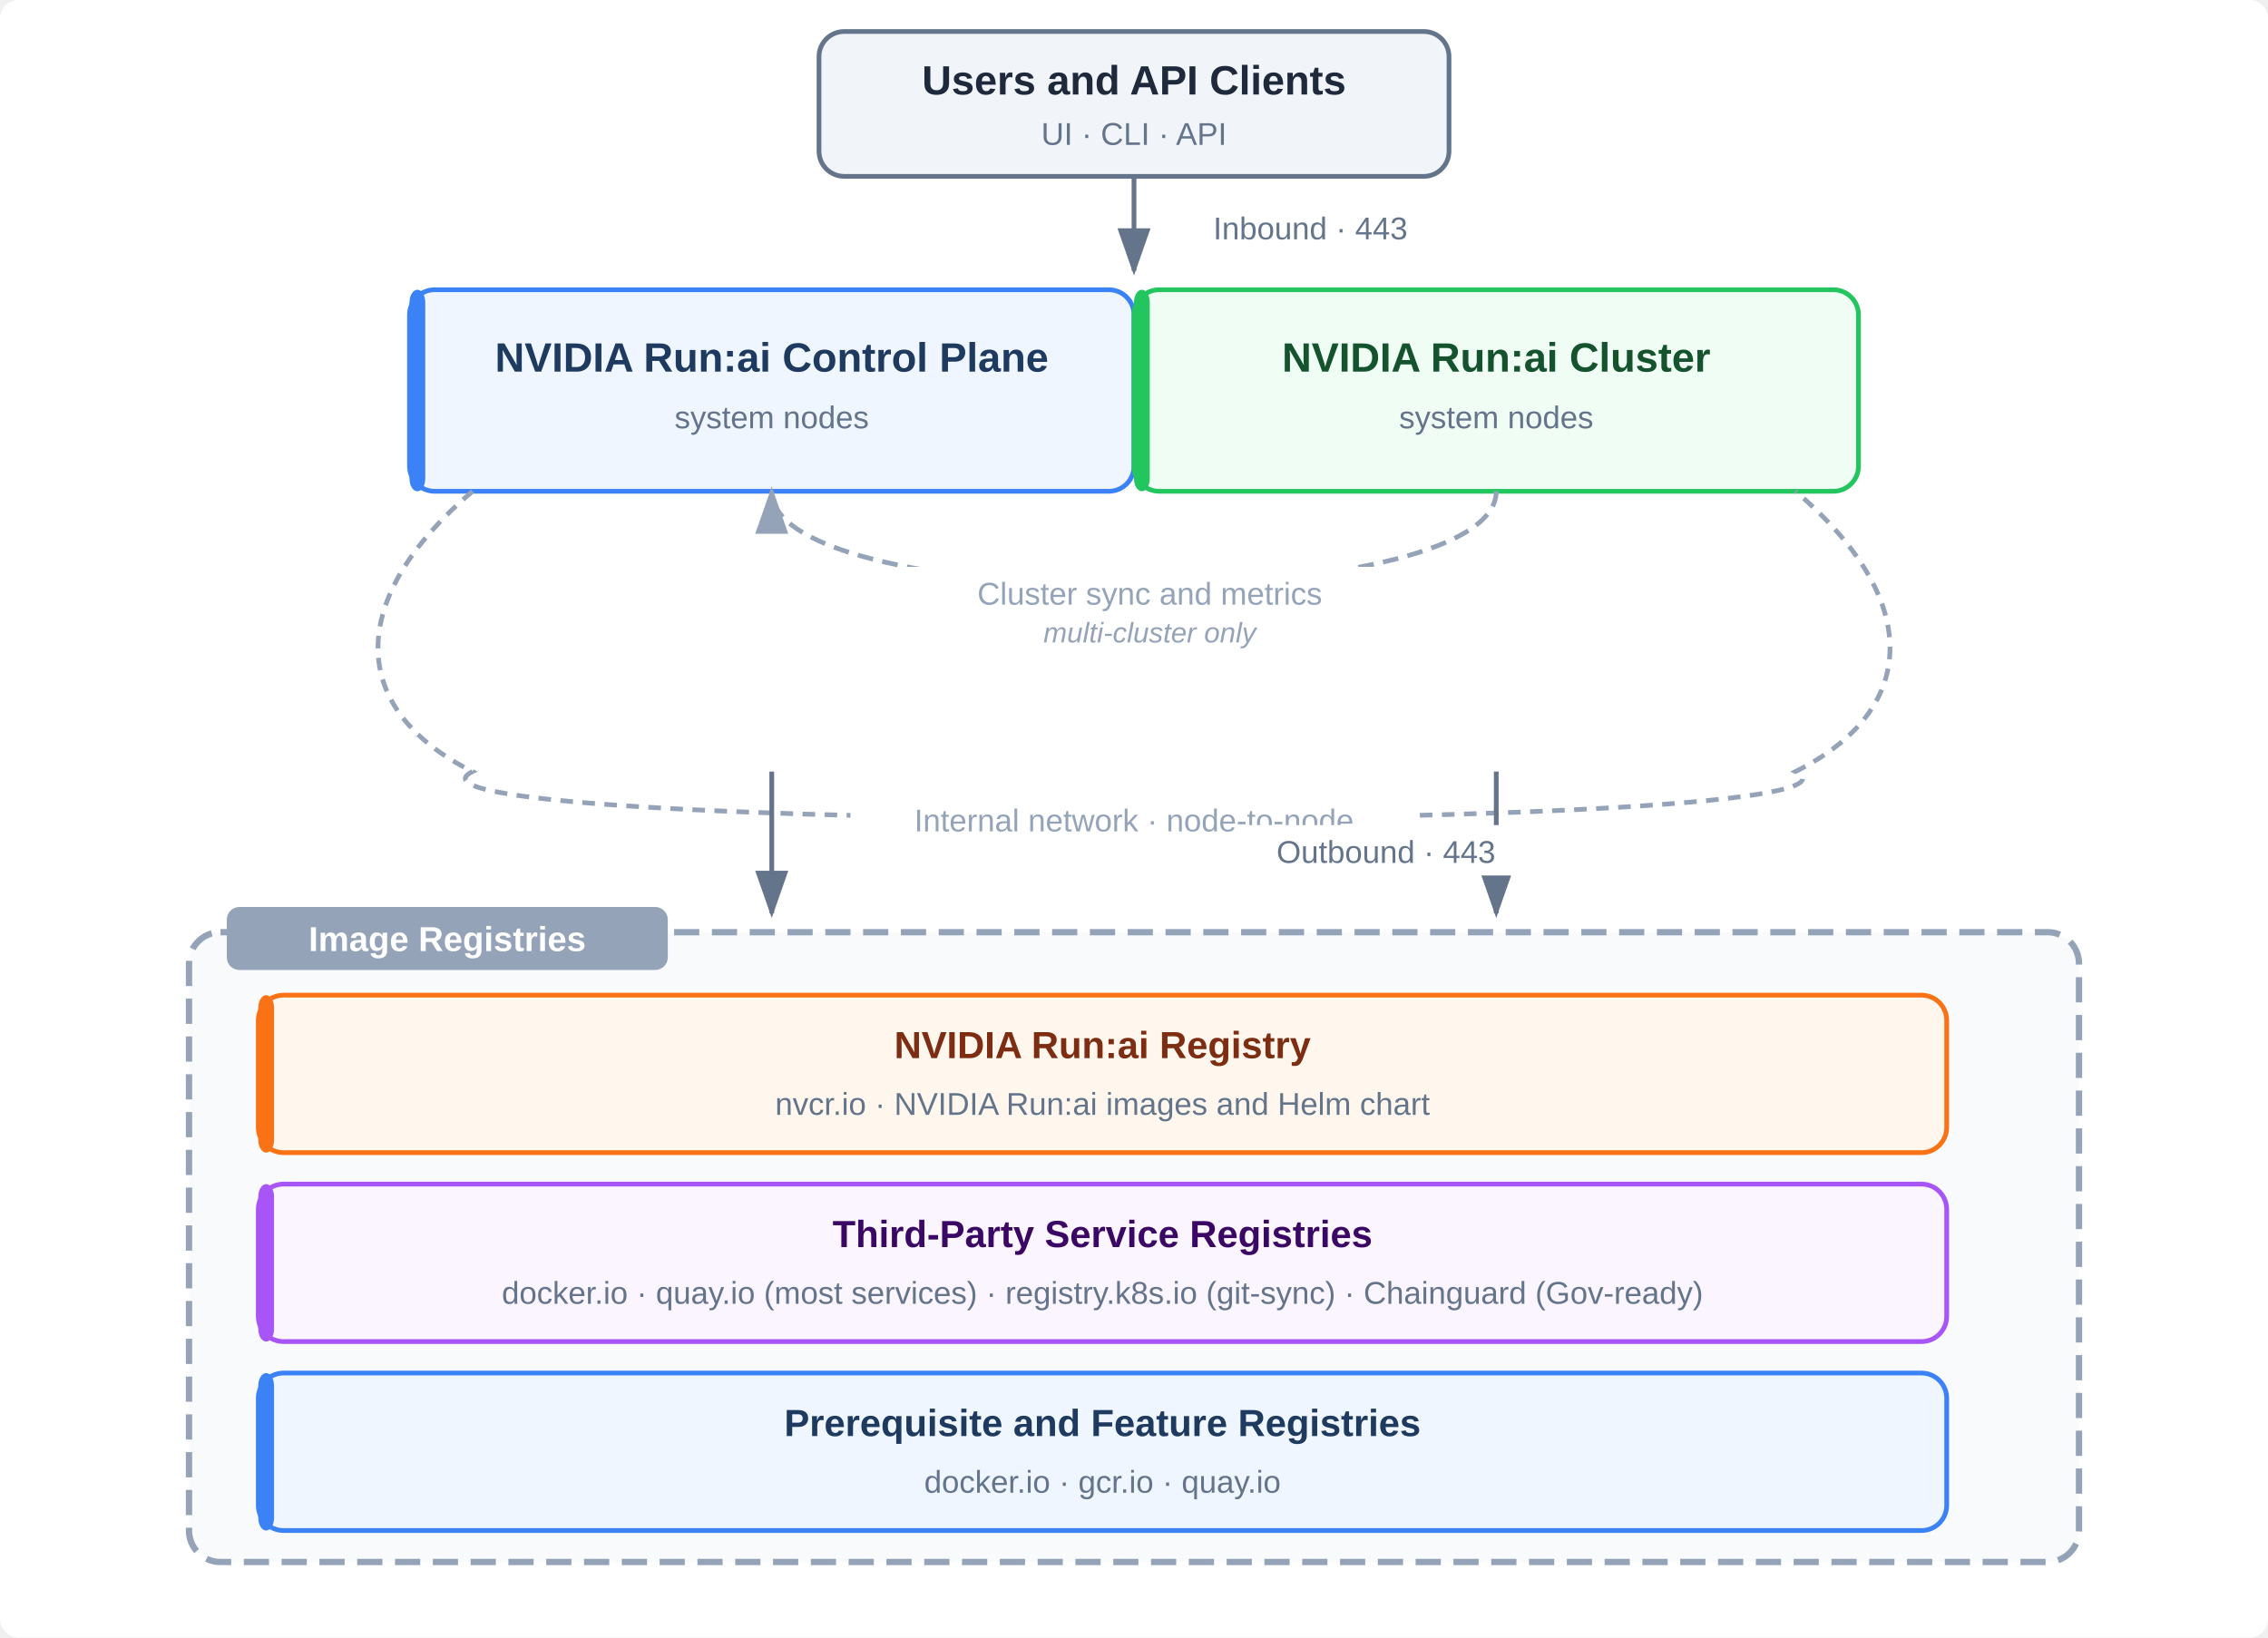
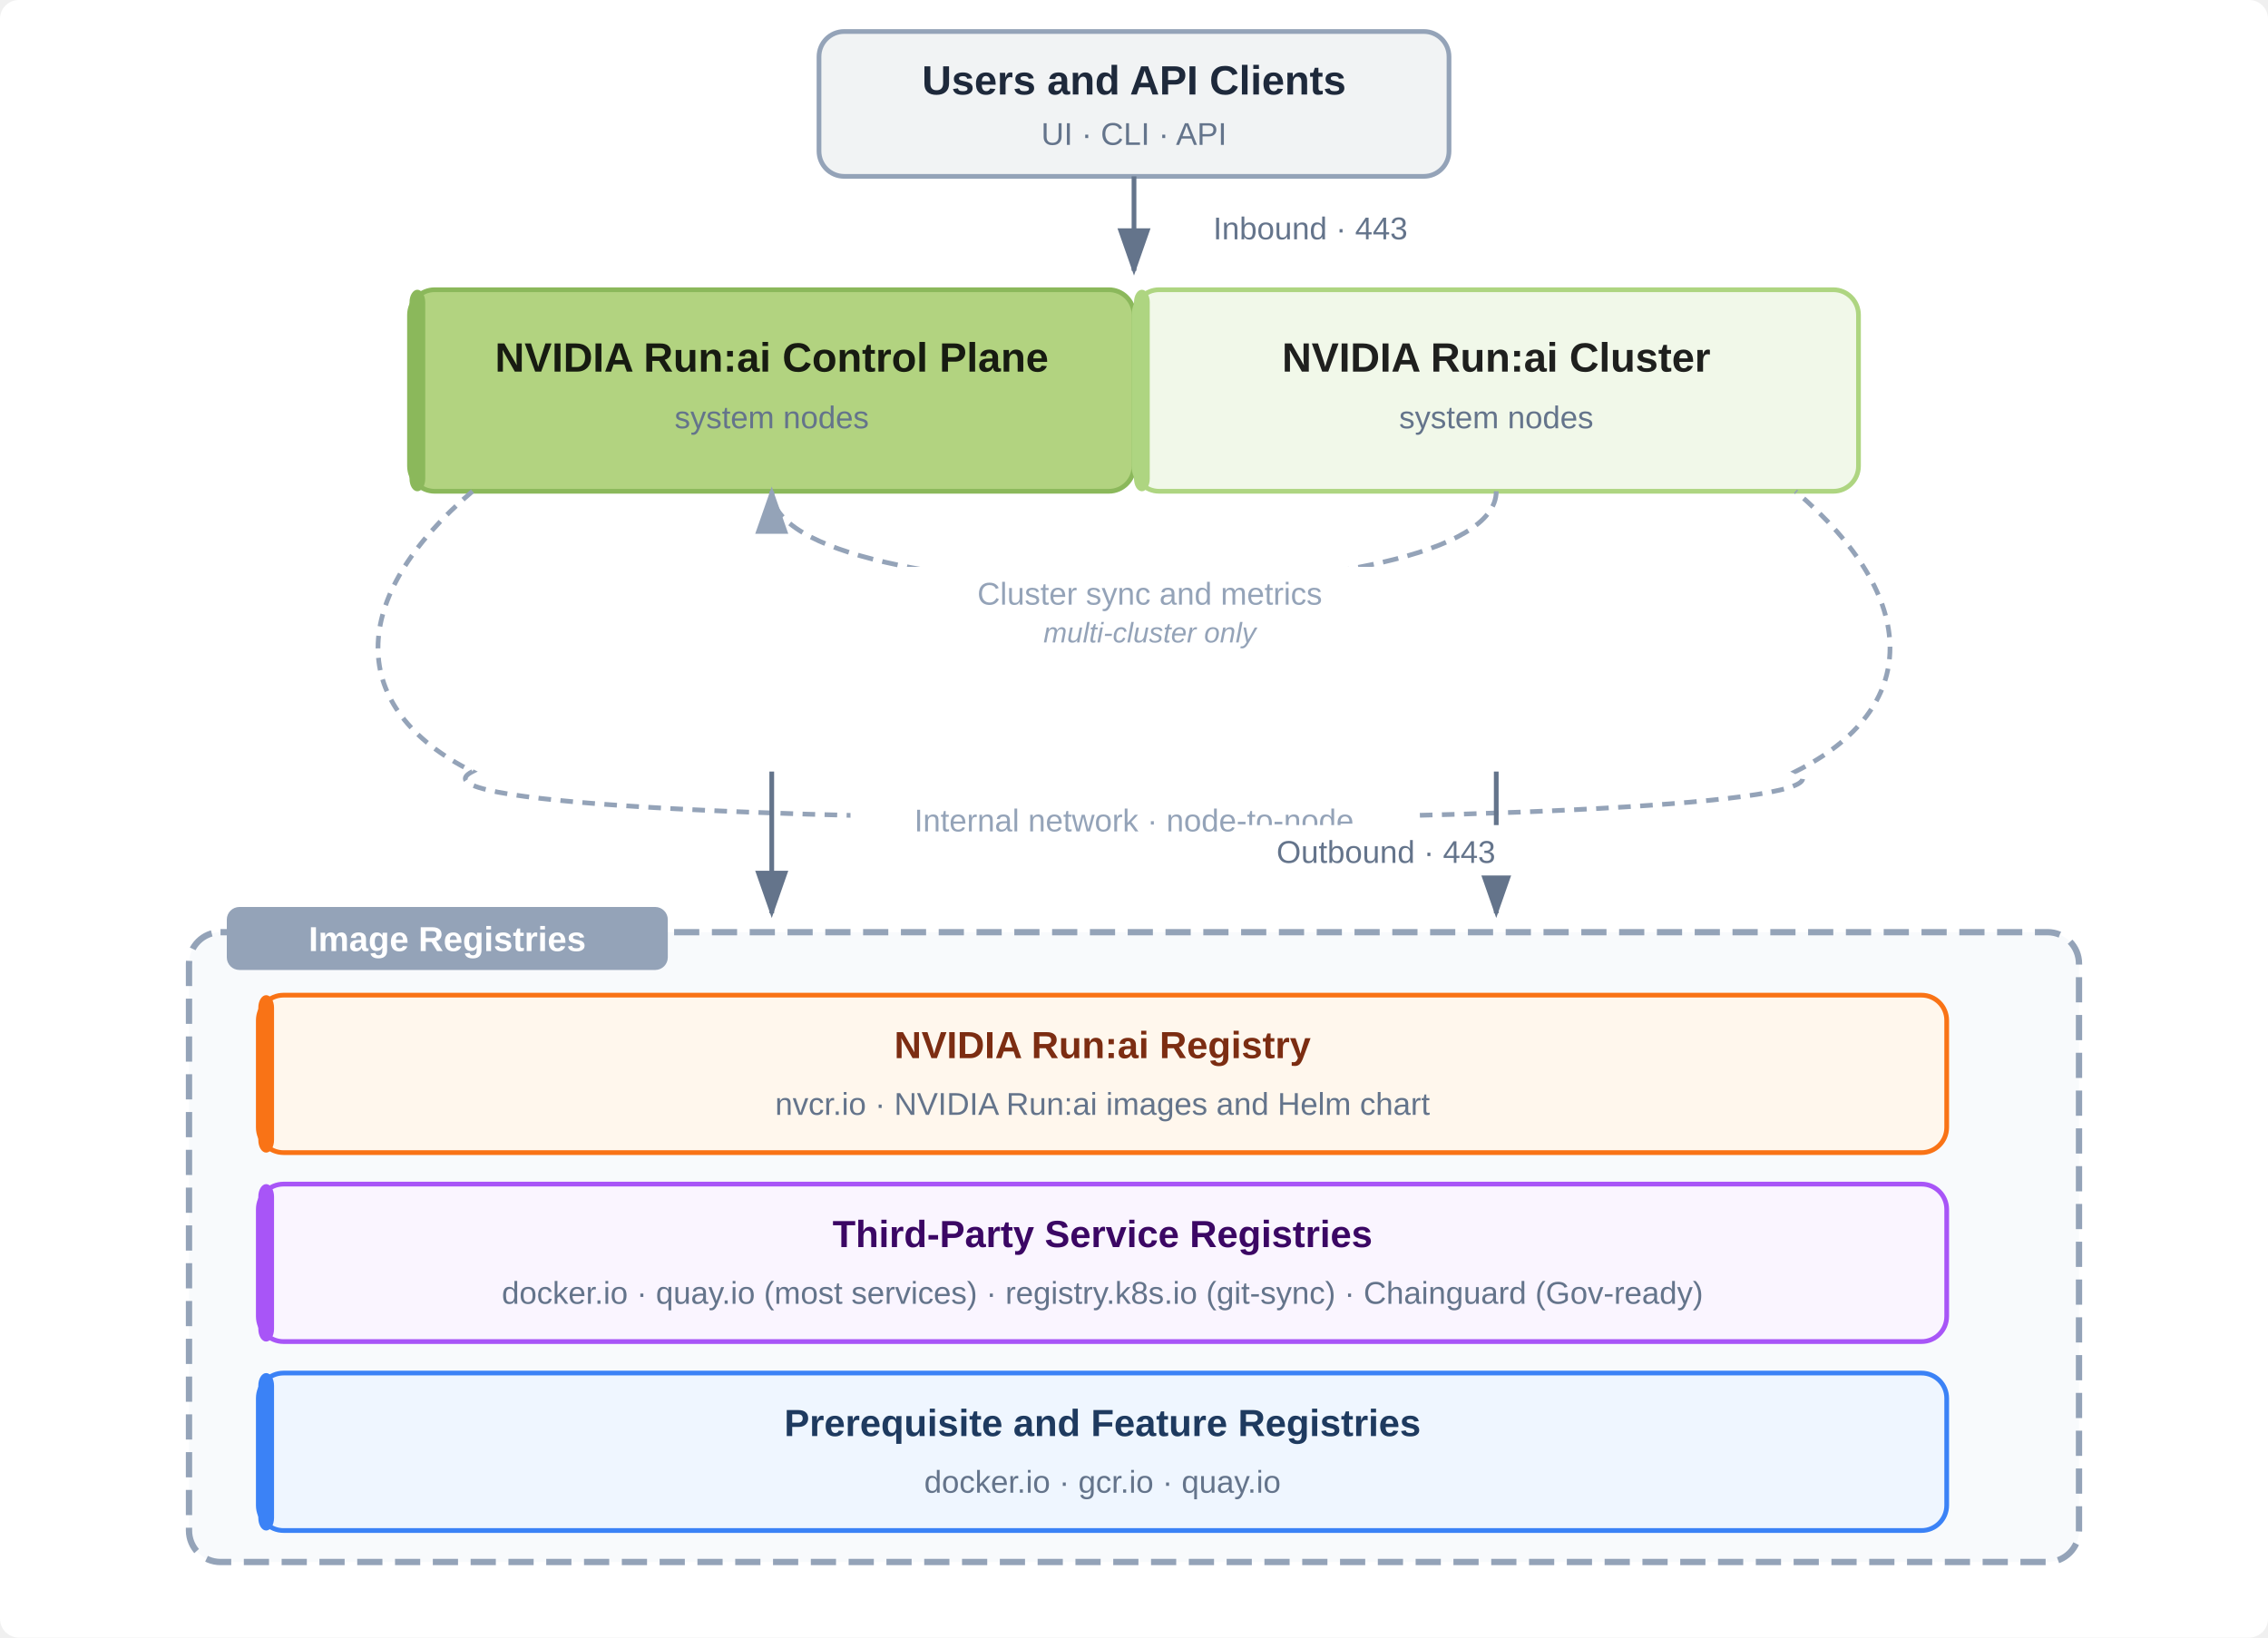
<svg xmlns="http://www.w3.org/2000/svg" viewBox="0 0 720 520" width="720" height="520">
  <defs>
    <style>text { font-family: 'Segoe UI', Arial, sans-serif; }</style>
    <marker id="arr" markerWidth="10" markerHeight="7" refX="9" refY="3.5" orient="auto">
      <polygon points="0 0, 10 3.5, 0 7" fill="#64748B" />
    </marker>
    <marker id="arr-dashed" markerWidth="10" markerHeight="7" refX="9" refY="3.5" orient="auto">
      <polygon points="0 0, 10 3.5, 0 7" fill="#94A3B8" />
    </marker>
  </defs>
  <rect width="720" height="520" fill="#FFFFFF" rx="6" />
-   <rect x="260" y="10" width="200" height="46" rx="8" fill="#F1F5F9" stroke="#64748B" stroke-width="1.5" />
+   <rect x="260" y="10" width="200" height="46" rx="8" fill="#F1F3F4" stroke="#94A3B8" stroke-width="1.5" />
  <text x="360" y="30" text-anchor="middle" font-size="13" font-weight="700" fill="#1E293B">Users and API Clients</text>
  <text x="360" y="46" text-anchor="middle" font-size="10" fill="#64748B">UI · CLI · API</text>
  <line x1="360" y1="56" x2="360" y2="86" stroke="#64748B" stroke-width="1.5" marker-end="url(#arr)" />
  <text x="416" y="76" text-anchor="middle" font-size="10" fill="#64748B">Inbound · 443</text>
-   <rect x="130" y="92" width="230" height="64" rx="8" fill="#EFF6FF" stroke="#3B82F6" stroke-width="1.5" />
-   <rect x="130" y="92" width="5" height="64" rx="4" fill="#3B82F6" />
-   <text x="245" y="118" text-anchor="middle" font-size="13" font-weight="700" fill="#1E3A5F">NVIDIA Run:ai Control Plane</text>
+   <rect x="130" y="92" width="230" height="64" rx="8" fill="#B2D380" stroke="#8BB85B" stroke-width="1.5" />
+   <rect x="130" y="92" width="5" height="64" rx="4" fill="#8BB85B" />
+   <text x="245" y="118" text-anchor="middle" font-size="13" font-weight="700" fill="#000000" fill-opacity="0.87">NVIDIA Run:ai Control Plane</text>
  <text x="245" y="136" text-anchor="middle" font-size="10" fill="#64748B">system nodes</text>
-   <rect x="360" y="92" width="230" height="64" rx="8" fill="#F0FDF4" stroke="#22C55E" stroke-width="1.5" />
-   <rect x="360" y="92" width="5" height="64" rx="4" fill="#22C55E" />
-   <text x="475" y="118" text-anchor="middle" font-size="13" font-weight="700" fill="#14532D">NVIDIA Run:ai Cluster</text>
+   <rect x="360" y="92" width="230" height="64" rx="8" fill="#F1F8E9" stroke="#AED581" stroke-width="1.5" />
+   <rect x="360" y="92" width="5" height="64" rx="4" fill="#AED581" />
+   <text x="475" y="118" text-anchor="middle" font-size="13" font-weight="700" fill="#000000" fill-opacity="0.87">NVIDIA Run:ai Cluster</text>
  <text x="475" y="136" text-anchor="middle" font-size="10" fill="#64748B">system nodes</text>
  <path d="M 475 156 C 475 196, 245 196, 245 156" fill="none" stroke="#94A3B8" stroke-width="1.5" stroke-dasharray="5 3" marker-end="url(#arr-dashed)" />
  <rect x="285" y="180" width="160" height="30" fill="#FFFFFF" />
  <text x="365" y="192" text-anchor="middle" font-size="10" fill="#94A3B8">Cluster sync and metrics</text>
  <text x="365" y="204" text-anchor="middle" font-size="9" fill="#94A3B8" font-style="italic">multi-cluster only</text>
  <path d="M 150 156 C 110 190, 110 225, 150 245 C 110 265, 610 265, 570 245 C 610 225, 610 190, 570 156" fill="none" stroke="#94A3B8" stroke-width="1.5" stroke-dasharray="4 3" />
  <rect x="270" y="252" width="180" height="16" fill="#FFFFFF" />
  <text x="360" y="264" text-anchor="middle" font-size="10" fill="#94A3B8">Internal network · node-to-node</text>
  <line x1="245" y1="245" x2="245" y2="290" stroke="#64748B" stroke-width="1.5" marker-end="url(#arr)" />
  <line x1="475" y1="245" x2="475" y2="290" stroke="#64748B" stroke-width="1.5" marker-end="url(#arr)" />
  <rect x="392" y="262" width="96" height="16" fill="#FFFFFF" />
  <text x="440" y="274" text-anchor="middle" font-size="10" fill="#64748B">Outbound · 443</text>
  <rect x="60" y="296" width="600" height="200" rx="10" fill="#F8FAFC" stroke="#94A3B8" stroke-width="2" stroke-dasharray="8 4" />
  <rect x="72" y="288" width="140" height="20" rx="4" fill="#94A3B8" />
  <text x="142" y="302" text-anchor="middle" font-size="11" font-weight="600" fill="#FFFFFF">Image Registries</text>
  <rect x="82" y="316" width="536" height="50" rx="8" fill="#FFF7ED" stroke="#F97316" stroke-width="1.5" />
  <rect x="82" y="316" width="5" height="50" rx="4" fill="#F97316" />
  <text x="350" y="336" text-anchor="middle" font-size="12" font-weight="700" fill="#7C2D12">NVIDIA Run:ai Registry</text>
  <text x="350" y="354" text-anchor="middle" font-size="10" fill="#64748B">nvcr.io · NVIDIA Run:ai images and Helm chart</text>
  <rect x="82" y="376" width="536" height="50" rx="8" fill="#FAF5FF" stroke="#A855F7" stroke-width="1.5" />
  <rect x="82" y="376" width="5" height="50" rx="4" fill="#A855F7" />
  <text x="350" y="396" text-anchor="middle" font-size="12" font-weight="700" fill="#3B0764">Third-Party Service Registries</text>
  <text x="350" y="414" text-anchor="middle" font-size="10" fill="#64748B">docker.io · quay.io (most services) · registry.k8s.io (git-sync) · Chainguard (Gov-ready)</text>
  <rect x="82" y="436" width="536" height="50" rx="8" fill="#EFF6FF" stroke="#3B82F6" stroke-width="1.5" />
  <rect x="82" y="436" width="5" height="50" rx="4" fill="#3B82F6" />
  <text x="350" y="456" text-anchor="middle" font-size="12" font-weight="700" fill="#1E3A5F">Prerequisite and Feature Registries</text>
  <text x="350" y="474" text-anchor="middle" font-size="10" fill="#64748B">docker.io · gcr.io · quay.io</text>
</svg>
